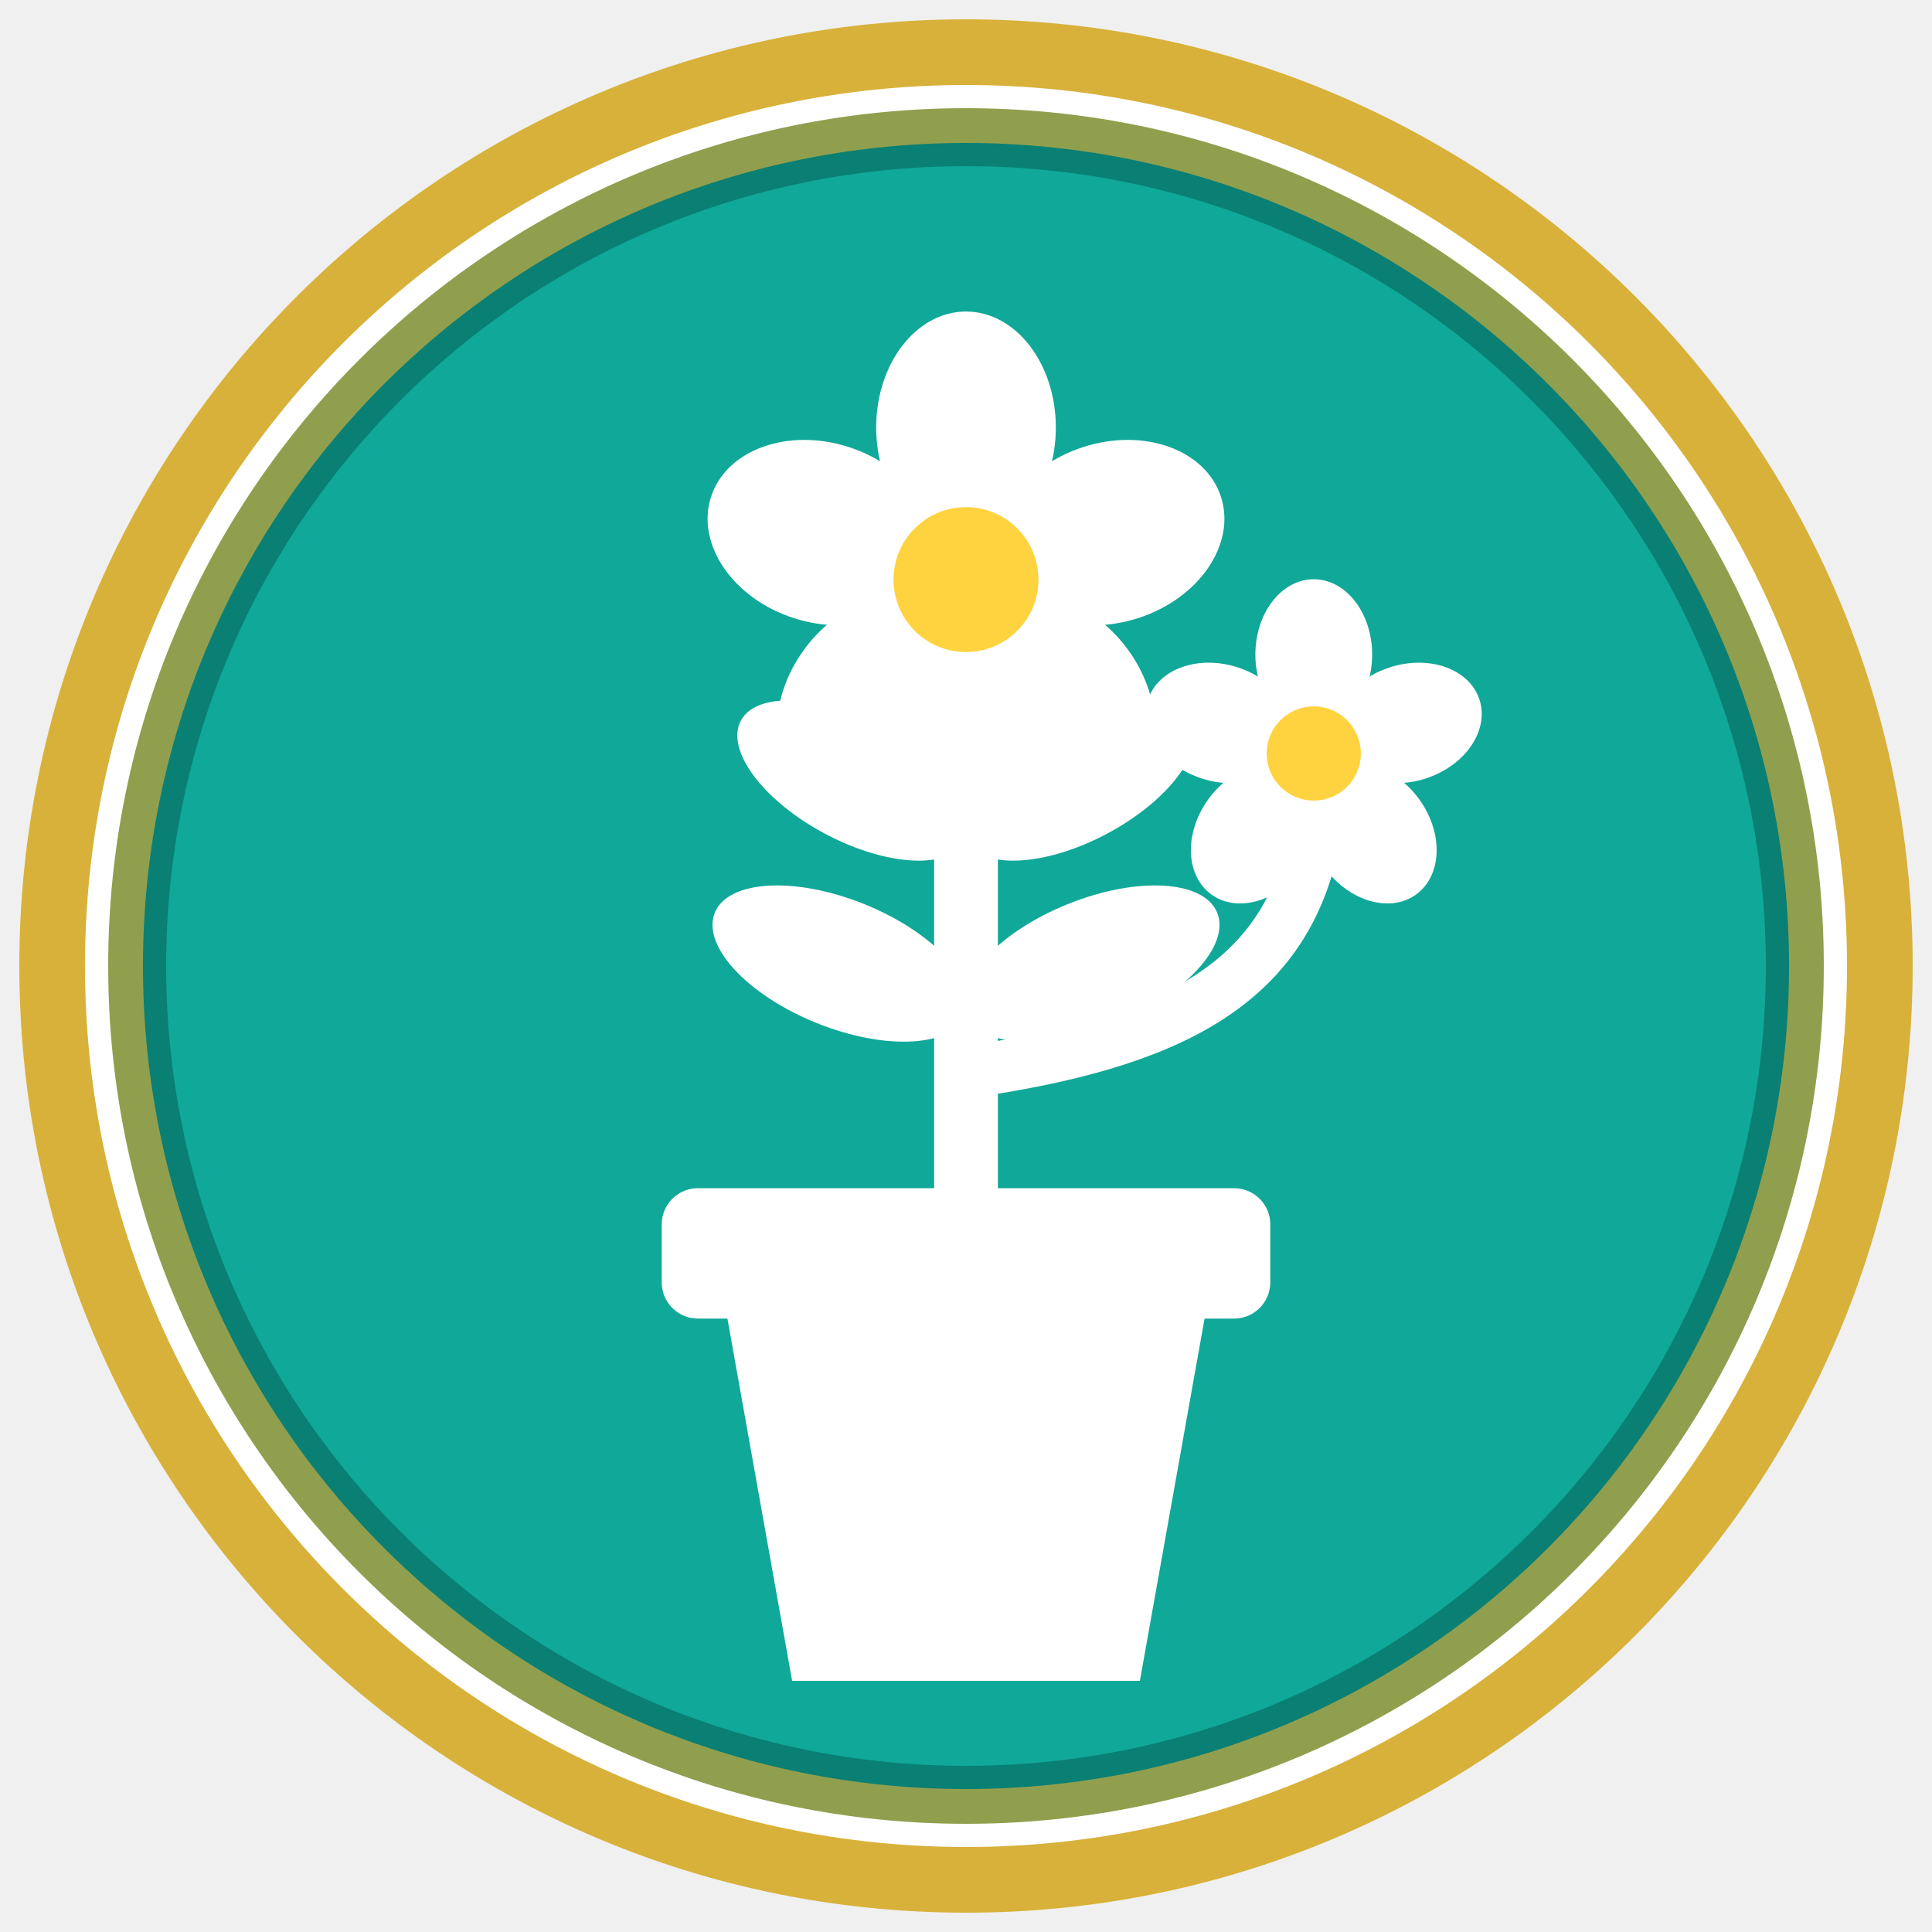
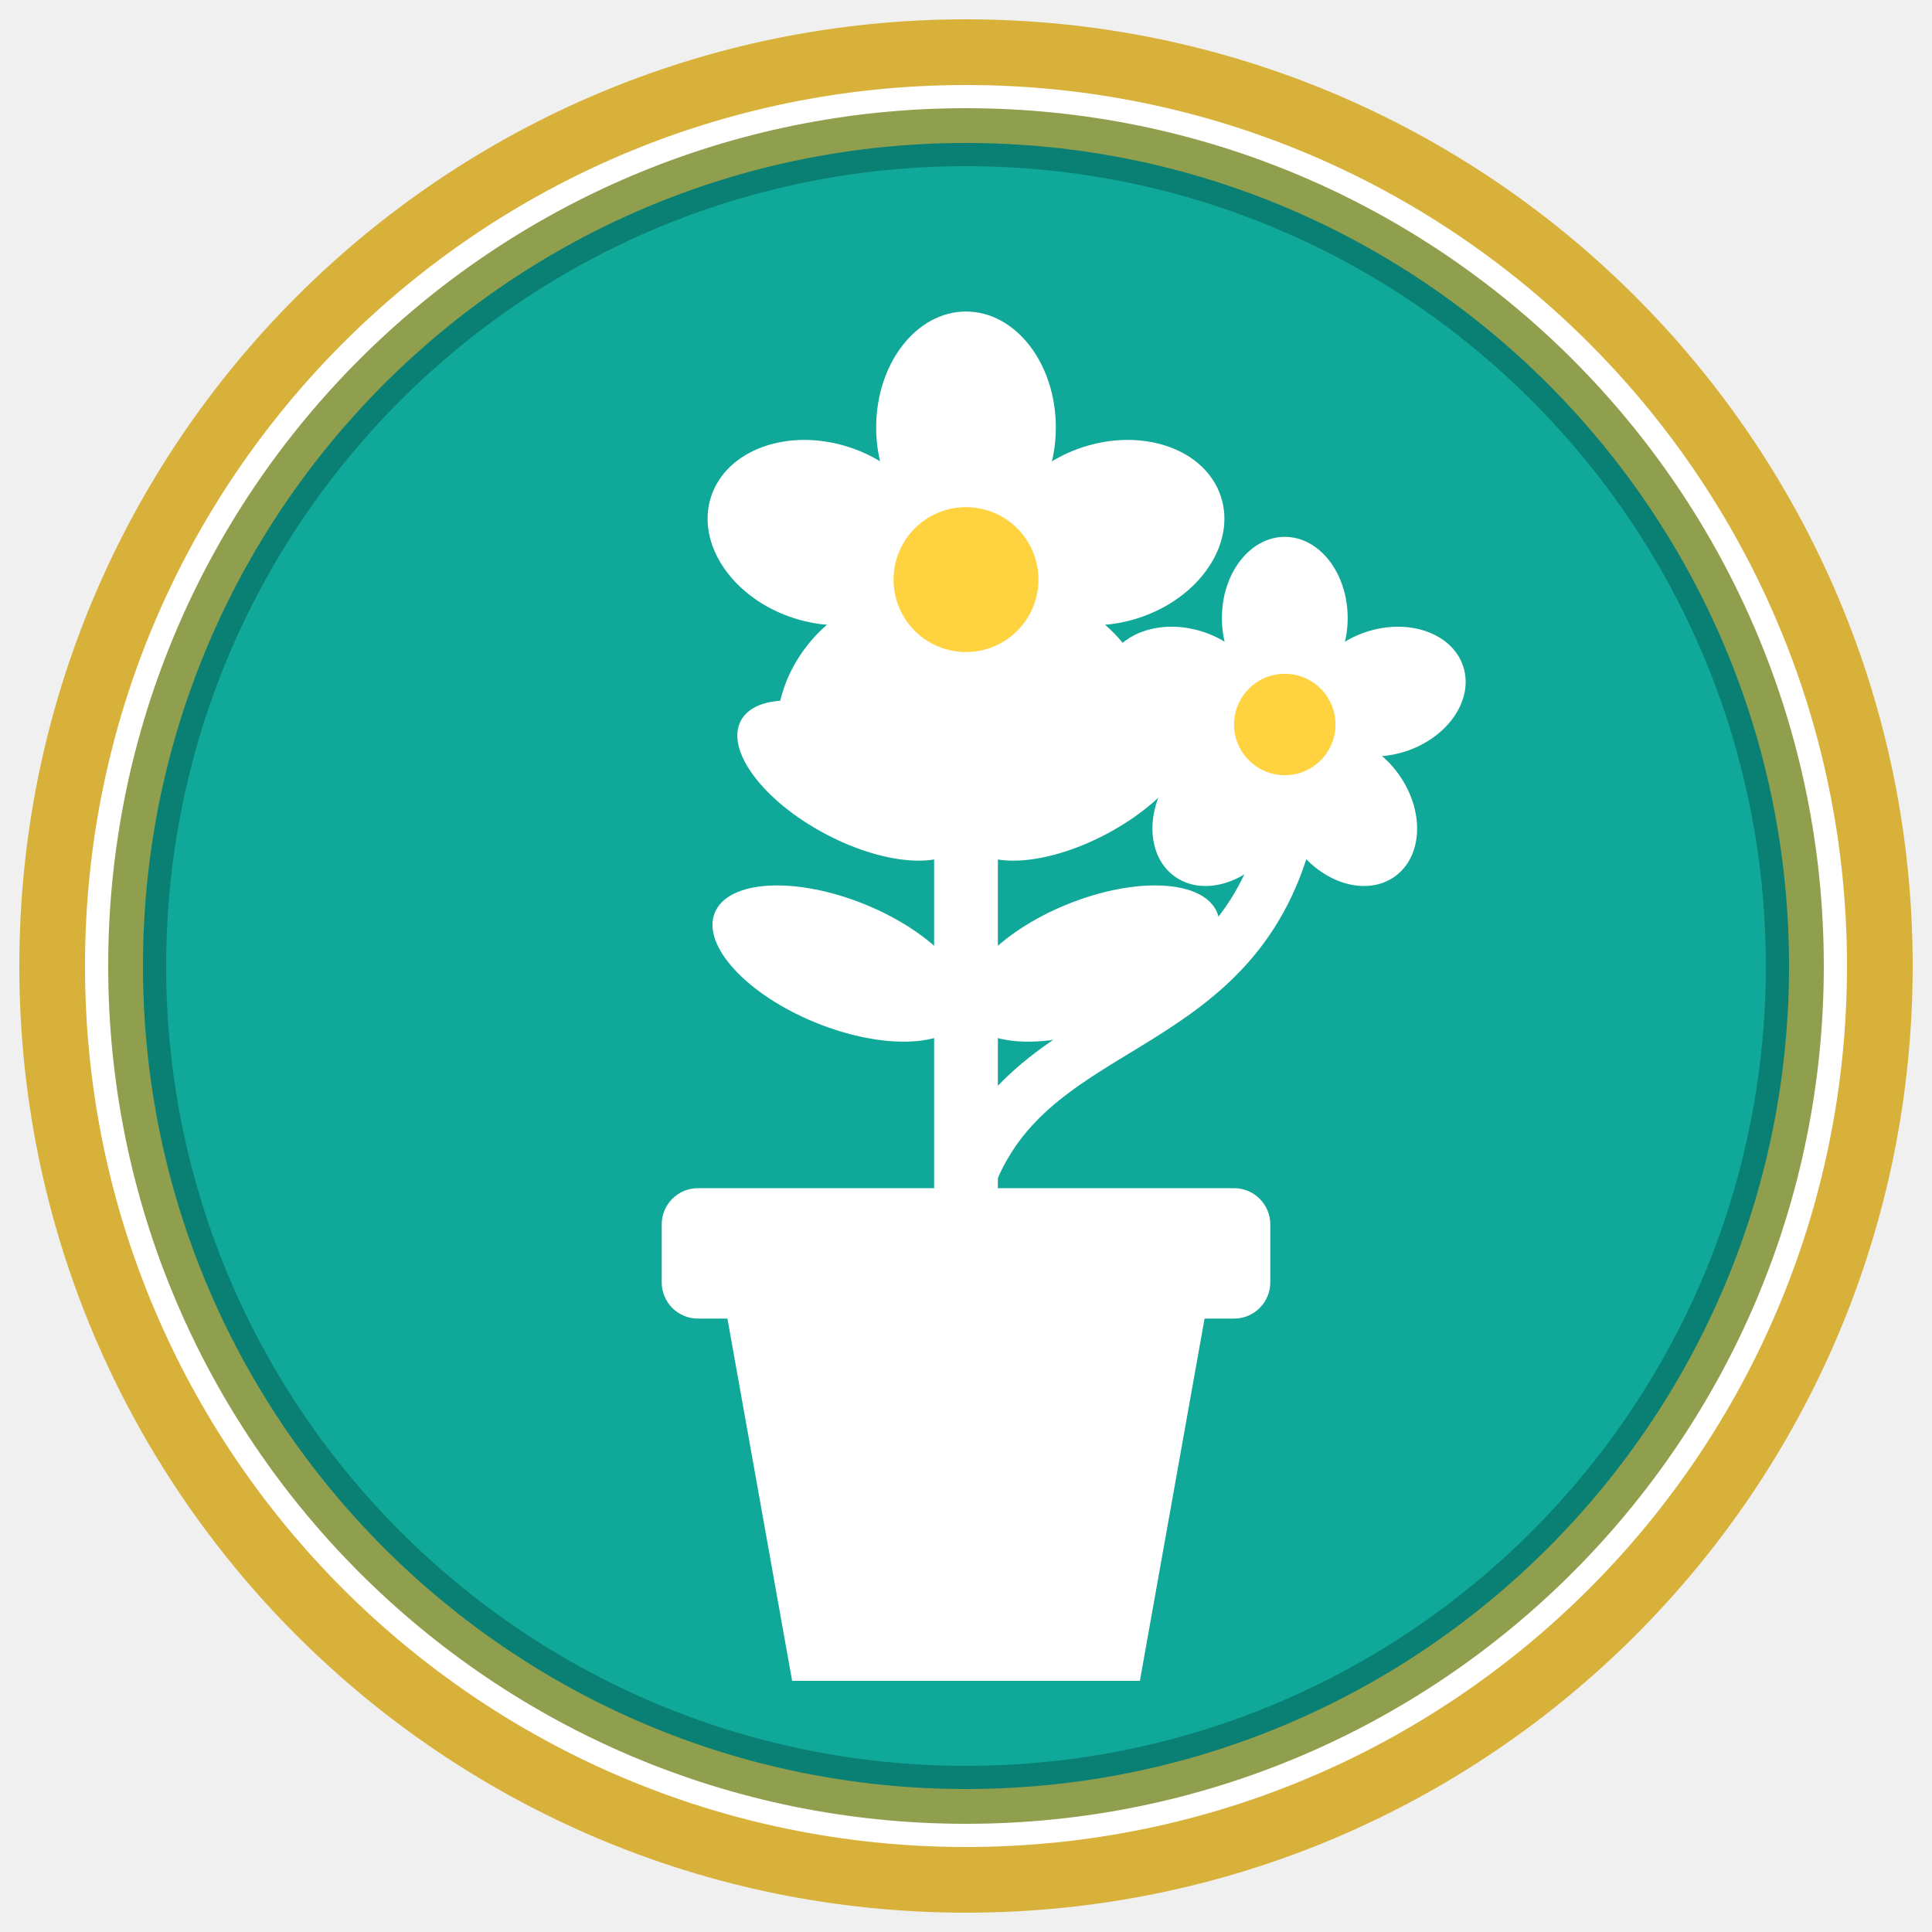
<svg xmlns="http://www.w3.org/2000/svg" viewBox="-100 -100 200 200" width="400" height="400">
  <circle r="98" fill="#D8B13A" />
  <circle r="89" fill="#0A7F73" opacity=".35" />
  <circle r="84" fill="#10A898" />
  <circle r="84" fill="none" stroke="#0A7F73" stroke-width="2.4" />
  <circle r="90" fill="none" stroke="#FFFFFF" stroke-width="2.4" />
  <g transform="translate(0 8) scale(1.5)">
    <path d="M-17,16 H17 L12,44 H-12Z" fill="#FFFFFF" />
    <rect x="-21" y="10" width="42" height="9" rx="2.5" fill="#FFFFFF" />
    <path d="M0,10 V-22" stroke="#FFFFFF" stroke-width="4.4" stroke-linecap="round" />
    <g transform="translate(0 -2) rotate(-22)">
      <ellipse cx="9.35" cy="0" rx="9.35" ry="4.42" fill="#FFFFFF" />
    </g>
    <g transform="translate(0 -2) rotate(202)">
      <ellipse cx="9.35" cy="0" rx="9.35" ry="4.42" fill="#FFFFFF" />
    </g>
    <g transform="translate(0 -14) rotate(-28)">
      <ellipse cx="8.8" cy="0" rx="8.8" ry="4.16" fill="#FFFFFF" />
    </g>
    <g transform="translate(0 -14) rotate(208)">
      <ellipse cx="8.8" cy="0" rx="8.8" ry="4.16" fill="#FFFFFF" />
    </g>
    <ellipse cx="0" cy="-42.5" rx="6.2" ry="8.0" fill="#FFFFFF" transform="rotate(0 0 -32)" />
    <ellipse cx="0" cy="-42.5" rx="6.2" ry="8.0" fill="#FFFFFF" transform="rotate(72 0 -32)" />
    <ellipse cx="0" cy="-42.5" rx="6.2" ry="8.0" fill="#FFFFFF" transform="rotate(144 0 -32)" />
    <ellipse cx="0" cy="-42.5" rx="6.2" ry="8.0" fill="#FFFFFF" transform="rotate(216 0 -32)" />
    <ellipse cx="0" cy="-42.5" rx="6.2" ry="8.0" fill="#FFFFFF" transform="rotate(288 0 -32)" />
    <circle cx="0" cy="-32" r="5.0" fill="#FFD23F" />
-     <path d="M0,2 C14,0 22,-4 24,-14" stroke="#FFFFFF" stroke-width="3.6" fill="none" stroke-linecap="round" />
-     <ellipse cx="24" cy="-26.825" rx="4.03" ry="5.2" fill="#FFFFFF" transform="rotate(0 24 -20)" />
-     <ellipse cx="24" cy="-26.825" rx="4.03" ry="5.2" fill="#FFFFFF" transform="rotate(72 24 -20)" />
-     <ellipse cx="24" cy="-26.825" rx="4.03" ry="5.2" fill="#FFFFFF" transform="rotate(144 24 -20)" />
-     <ellipse cx="24" cy="-26.825" rx="4.03" ry="5.2" fill="#FFFFFF" transform="rotate(216 24 -20)" />
-     <ellipse cx="24" cy="-26.825" rx="4.03" ry="5.2" fill="#FFFFFF" transform="rotate(288 24 -20)" />
-     <circle cx="24" cy="-20" r="3.25" fill="#FFD23F" />
+     <path d="M0,10 C4,-2 18,0 22,-14" stroke="#FFFFFF" stroke-width="3.6" fill="none" stroke-linecap="round" />
+     <ellipse cx="22" cy="-29.35" rx="4.34" ry="5.6" fill="#FFFFFF" transform="rotate(0 22 -22)" />
+     <ellipse cx="22" cy="-29.35" rx="4.34" ry="5.6" fill="#FFFFFF" transform="rotate(72 22 -22)" />
+     <ellipse cx="22" cy="-29.35" rx="4.34" ry="5.6" fill="#FFFFFF" transform="rotate(144 22 -22)" />
+     <ellipse cx="22" cy="-29.35" rx="4.34" ry="5.6" fill="#FFFFFF" transform="rotate(216 22 -22)" />
+     <ellipse cx="22" cy="-29.35" rx="4.34" ry="5.6" fill="#FFFFFF" transform="rotate(288 22 -22)" />
+     <circle cx="22" cy="-22" r="3.5" fill="#FFD23F" />
  </g>
</svg>
